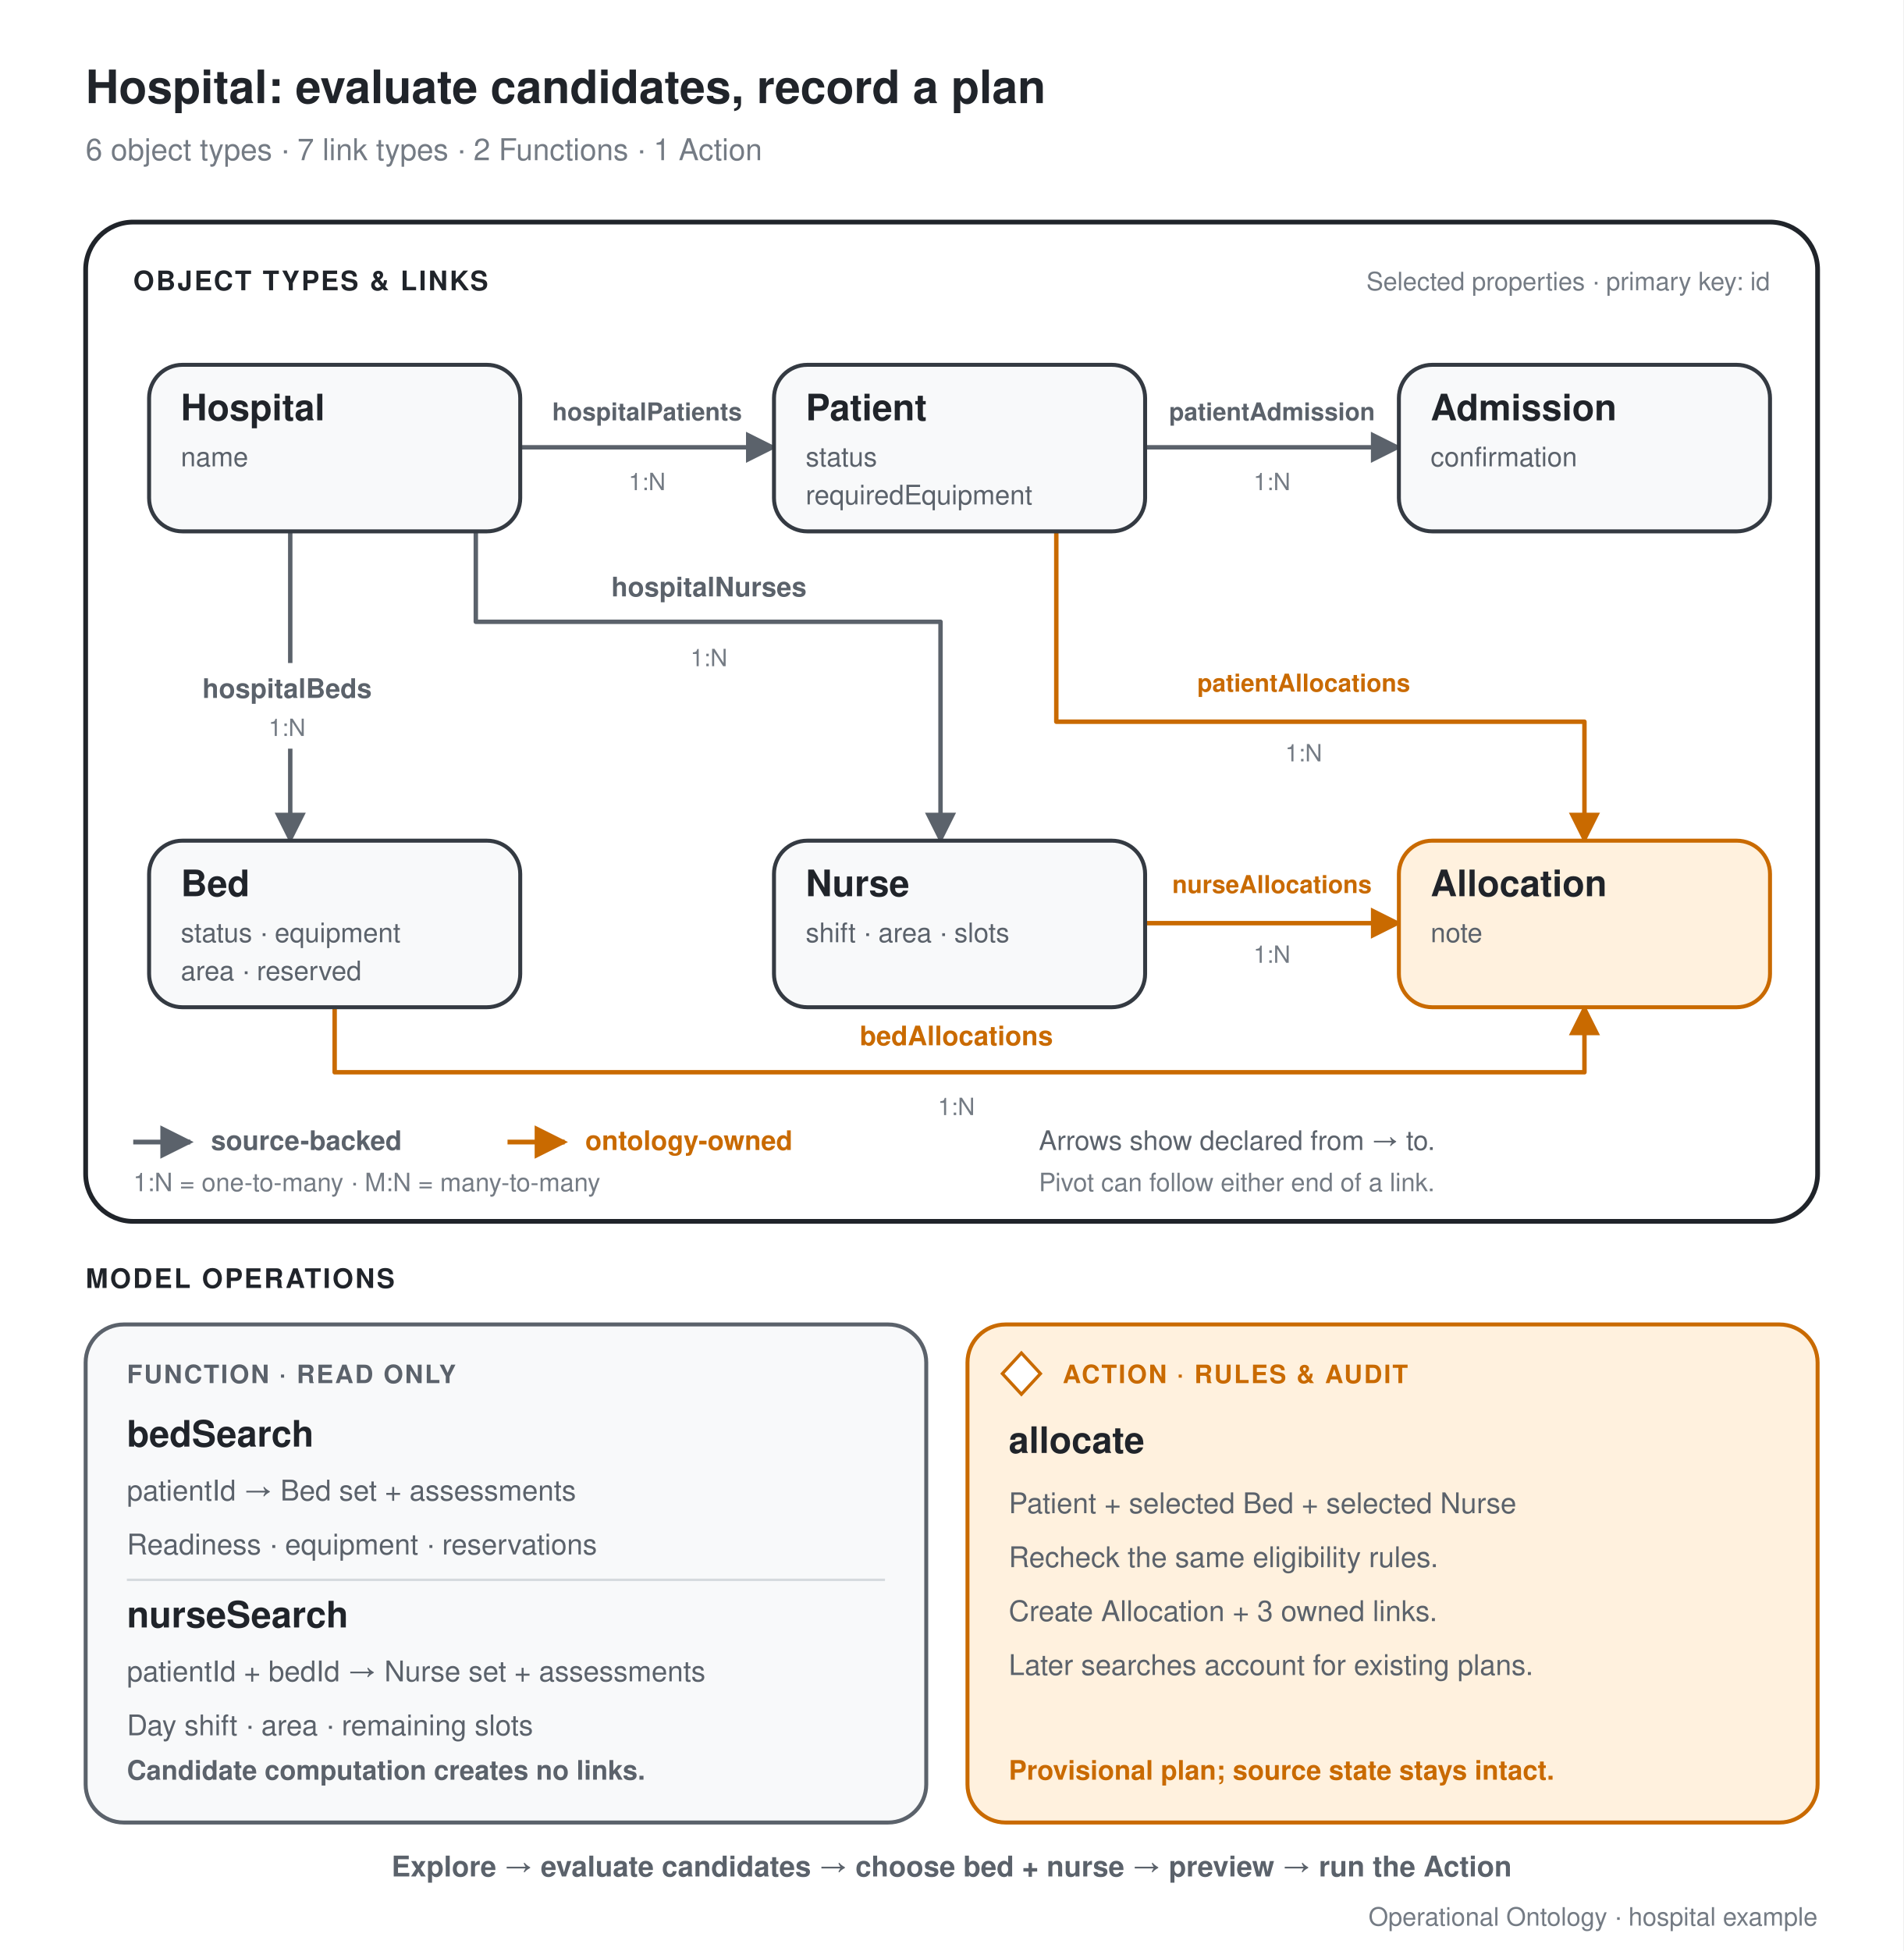
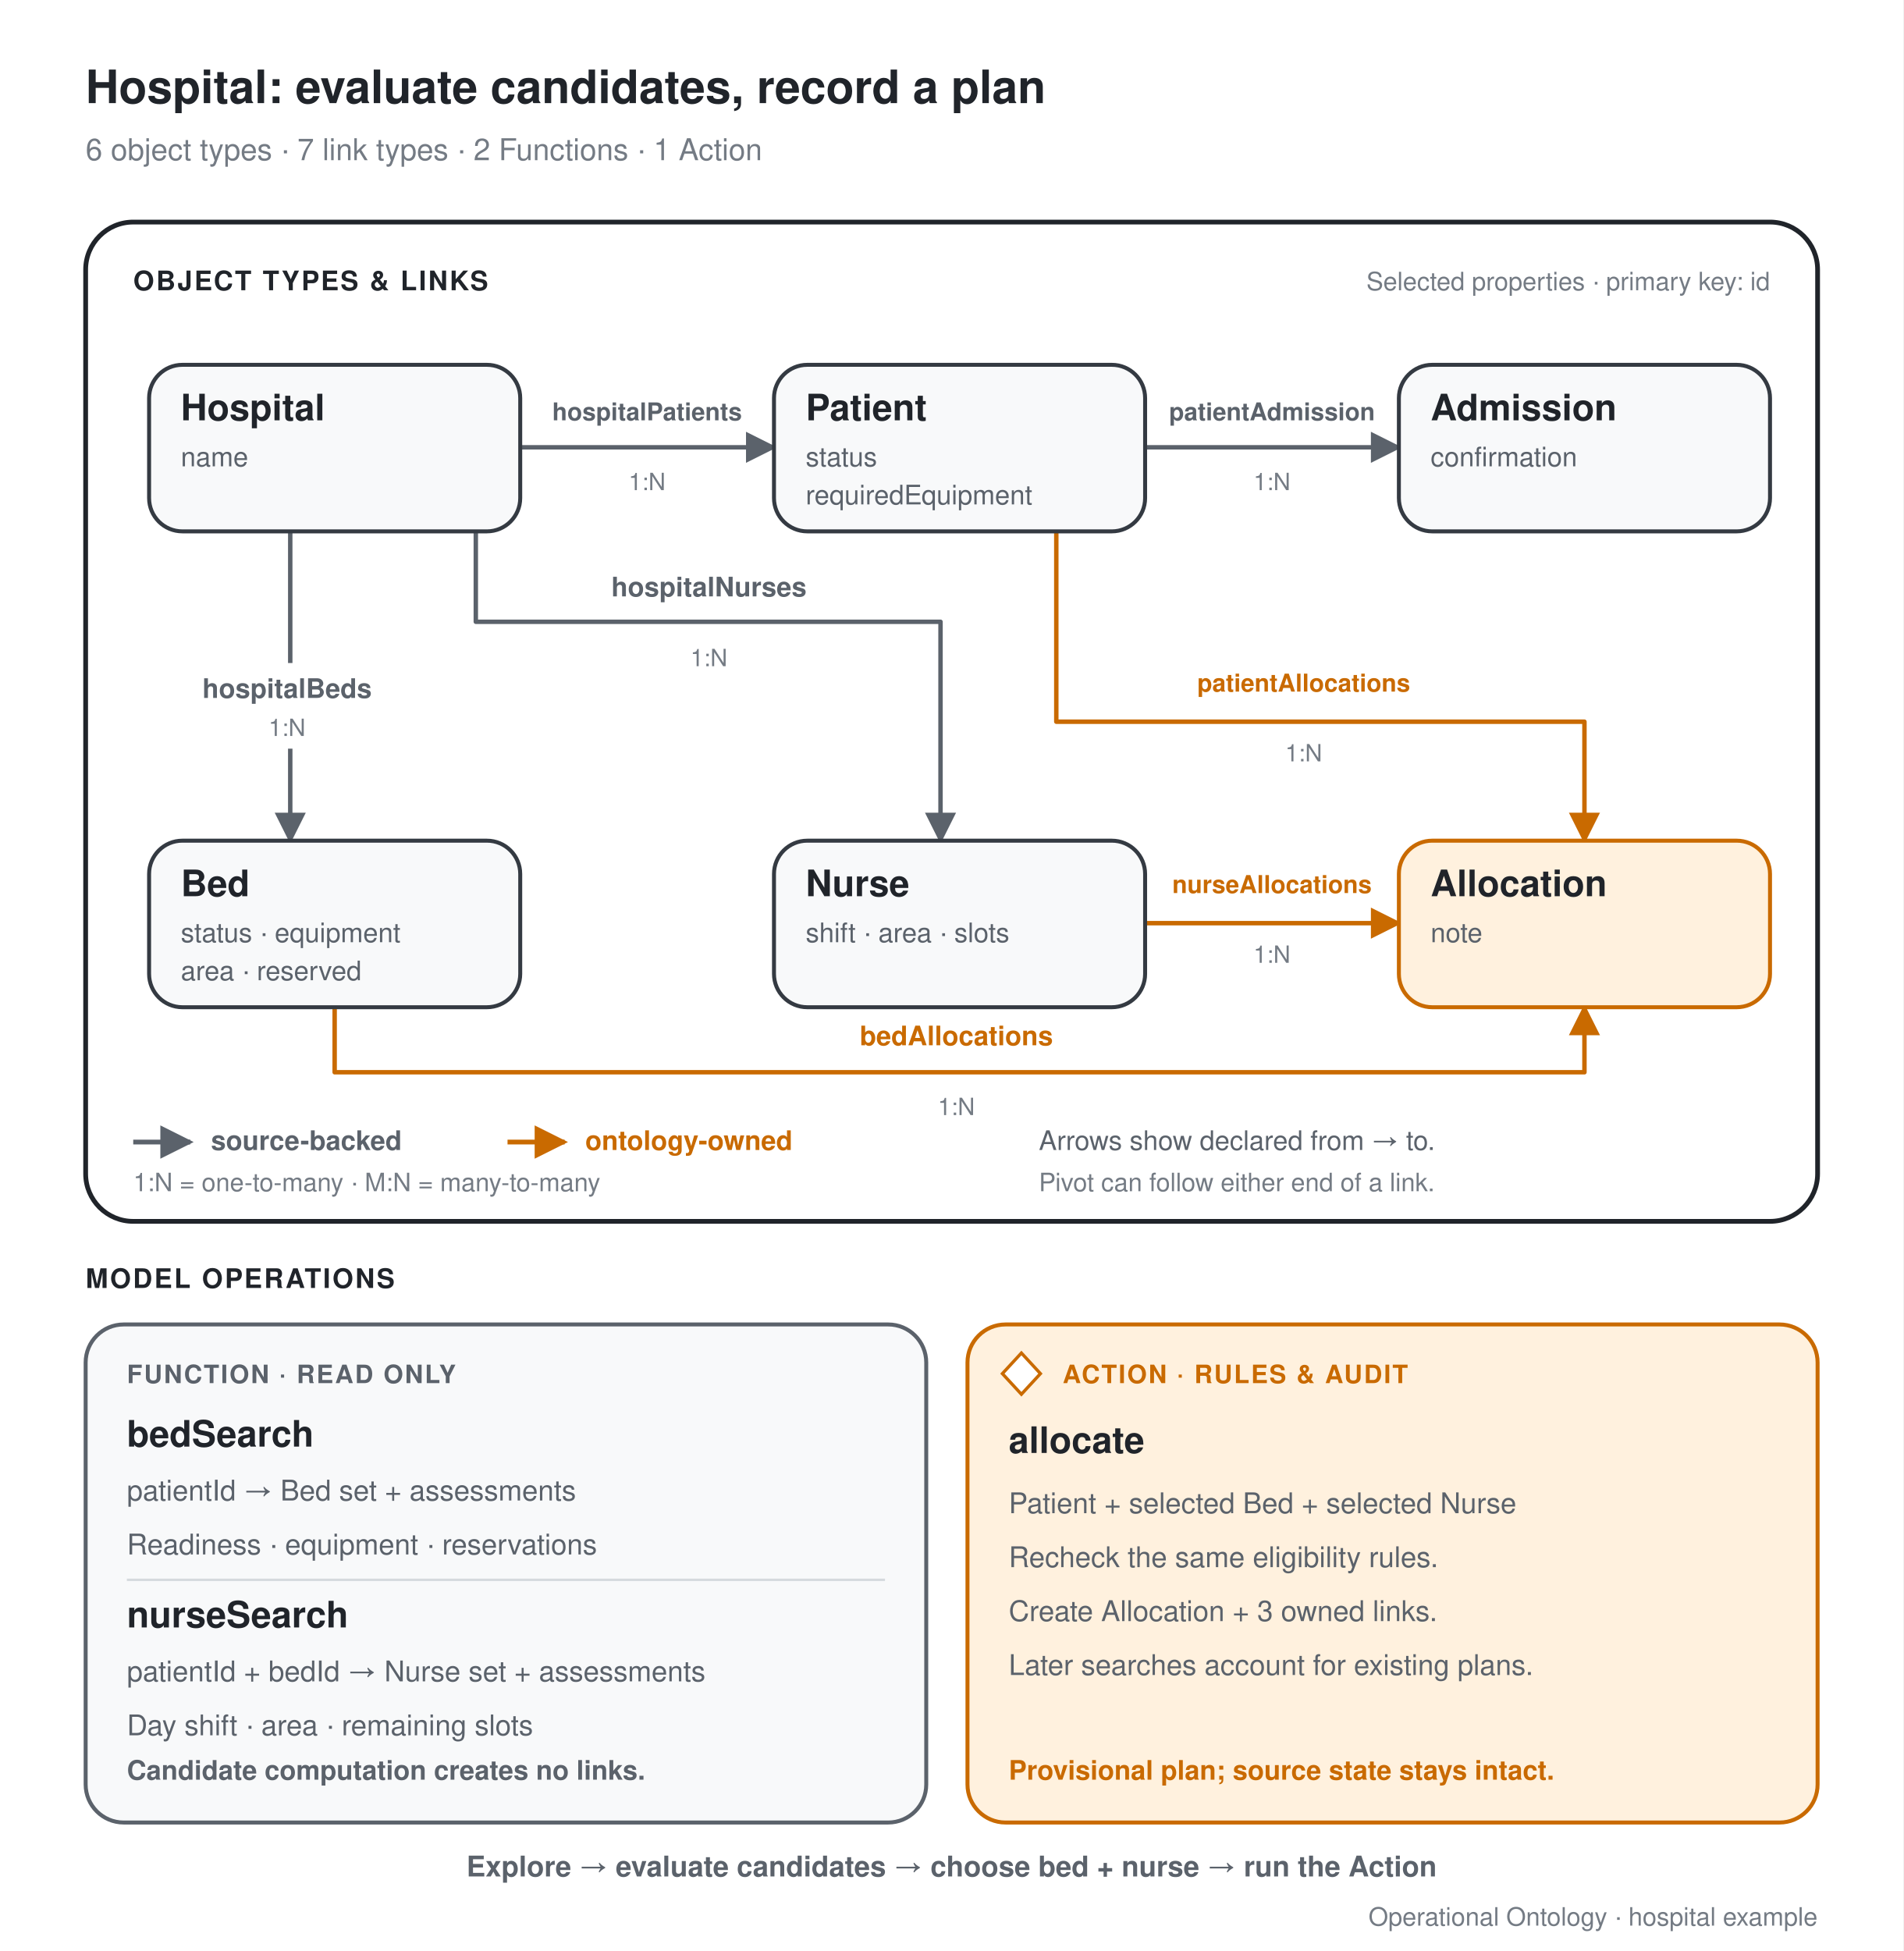
<svg xmlns="http://www.w3.org/2000/svg" viewBox="0 0 1200 1230" role="img" aria-labelledby="title desc">
  <defs>
    <style>text { font-family: system-ui, -apple-system, BlinkMacSystemFont, "Segoe UI", Helvetica, Arial, sans-serif; }</style>
    <marker id="arrow-gray" viewBox="0 0 10 10" refX="9" refY="5" markerWidth="7" markerHeight="7" orient="auto-start-reverse">
      <path d="M 0 0 L 10 5 L 0 10 Z" fill="#5B626B" />
    </marker>
    <marker id="arrow-orange" viewBox="0 0 10 10" refX="9" refY="5" markerWidth="7" markerHeight="7" orient="auto-start-reverse">
      <path d="M 0 0 L 10 5 L 0 10 Z" fill="#C96A00" />
    </marker>
  </defs>
  <rect x="0" y="0" width="1200" height="1230" rx="0" fill="#FFFFFF" />
  <text x="54" y="65" text-anchor="start" font-size="29" font-weight="760" fill="#20242A">Hospital: evaluate candidates, record a plan</text>
  <text x="54" y="101" text-anchor="start" font-size="19" font-weight="500" fill="#747B84">6 object types · 7 link types · 2 Functions · 1 Action</text>
  <rect x="54" y="140" width="1092" height="630" rx="30" fill="#FFFFFF" stroke="#20242A" stroke-width="3" />
  <text x="84" y="183" text-anchor="start" font-size="17" font-weight="760" fill="#20242A" letter-spacing="1.2">OBJECT TYPES &amp; LINKS</text>
  <text x="1116" y="183" text-anchor="end" font-size="16" font-weight="500" fill="#747B84">Selected properties · primary key: id</text>
  <g data-link="hospitalPatients" data-from="Hospital" data-to="Patient" data-kind="one-to-many">
    <path d="M 328 282 H 488" fill="none" stroke="#5B626B" stroke-width="2.8" stroke-linecap="round" stroke-linejoin="round" marker-end="url(#arrow-gray)" />
    <text x="408" y="265" text-anchor="middle" font-size="15.5" font-weight="650" fill="#5B626B">hospitalPatients</text>
    <text x="408" y="309" text-anchor="middle" font-size="15" font-weight="500" fill="#747B84">1:N</text>
  </g>
  <g data-link="patientAdmission" data-from="Patient" data-to="Admission" data-kind="one-to-many">
    <path d="M 722 282 H 882" fill="none" stroke="#5B626B" stroke-width="2.8" stroke-linecap="round" stroke-linejoin="round" marker-end="url(#arrow-gray)" />
    <text x="802" y="265" text-anchor="middle" font-size="15.5" font-weight="650" fill="#5B626B">patientAdmission</text>
    <text x="802" y="309" text-anchor="middle" font-size="15" font-weight="500" fill="#747B84">1:N</text>
  </g>
  <g data-link="hospitalBeds" data-from="Hospital" data-to="Bed" data-kind="one-to-many">
    <path d="M 183 335 V 530" fill="none" stroke="#5B626B" stroke-width="2.8" stroke-linecap="round" stroke-linejoin="round" marker-end="url(#arrow-gray)" />
    <rect x="100.0" y="418" width="162" height="54" rx="6" fill="#FFFFFF" />
    <text x="181" y="440" text-anchor="middle" font-size="17" font-weight="650" fill="#5B626B">hospitalBeds</text>
    <text x="181" y="464" text-anchor="middle" font-size="15" font-weight="500" fill="#747B84">1:N</text>
  </g>
  <g data-link="hospitalNurses" data-from="Hospital" data-to="Nurse" data-kind="one-to-many">
    <path d="M 300 335 V 392 H 593 V 530" fill="none" stroke="#5B626B" stroke-width="2.8" stroke-linecap="round" stroke-linejoin="round" marker-end="url(#arrow-gray)" />
    <text x="447" y="376" text-anchor="middle" font-size="17" font-weight="650" fill="#5B626B">hospitalNurses</text>
    <text x="447" y="420" text-anchor="middle" font-size="15" font-weight="500" fill="#747B84">1:N</text>
  </g>
  <g data-link="patientAllocations" data-from="Patient" data-to="Allocation" data-kind="one-to-many">
    <path d="M 666 335 V 455 H 999 V 530" fill="none" stroke="#C96A00" stroke-width="2.8" stroke-linecap="round" stroke-linejoin="round" marker-end="url(#arrow-orange)" />
    <text x="822" y="436" text-anchor="middle" font-size="15.5" font-weight="650" fill="#C96A00">patientAllocations</text>
    <text x="822" y="480" text-anchor="middle" font-size="15" font-weight="500" fill="#747B84">1:N</text>
  </g>
  <g data-link="bedAllocations" data-from="Bed" data-to="Allocation" data-kind="one-to-many">
    <path d="M 211 635 V 676 H 999 V 635" fill="none" stroke="#C96A00" stroke-width="2.8" stroke-linecap="round" stroke-linejoin="round" marker-end="url(#arrow-orange)" />
    <text x="603" y="659" text-anchor="middle" font-size="17" font-weight="650" fill="#C96A00">bedAllocations</text>
    <text x="603" y="703" text-anchor="middle" font-size="15" font-weight="500" fill="#747B84">1:N</text>
  </g>
  <g data-link="nurseAllocations" data-from="Nurse" data-to="Allocation" data-kind="one-to-many">
    <path d="M 722 582 H 882" fill="none" stroke="#C96A00" stroke-width="2.8" stroke-linecap="round" stroke-linejoin="round" marker-end="url(#arrow-orange)" />
    <text x="802" y="563" text-anchor="middle" font-size="15.5" font-weight="650" fill="#C96A00">nurseAllocations</text>
    <text x="802" y="607" text-anchor="middle" font-size="15" font-weight="500" fill="#747B84">1:N</text>
  </g>
  <g data-object="Hospital" data-properties="name">
    <rect x="94" y="230" width="234" height="105" rx="21" fill="#F8F9FA" stroke="#343A42" stroke-width="2.5" />
    <text x="114" y="265" text-anchor="start" font-size="23" font-weight="730" fill="#20242A">Hospital</text>
    <text x="114" y="294" text-anchor="start" font-size="17" font-weight="500" fill="#5B626B">name</text>
  </g>
  <g data-object="Patient" data-properties="status requiredEquipment">
    <rect x="488" y="230" width="234" height="105" rx="21" fill="#F8F9FA" stroke="#343A42" stroke-width="2.5" />
    <text x="508" y="265" text-anchor="start" font-size="23" font-weight="730" fill="#20242A">Patient</text>
    <text x="508" y="294" text-anchor="start" font-size="17" font-weight="500" fill="#5B626B">status</text>
    <text x="508" y="318" text-anchor="start" font-size="17" font-weight="500" fill="#5B626B">requiredEquipment</text>
  </g>
  <g data-object="Admission" data-properties="confirmation">
    <rect x="882" y="230" width="234" height="105" rx="21" fill="#F8F9FA" stroke="#343A42" stroke-width="2.5" />
    <text x="902" y="265" text-anchor="start" font-size="23" font-weight="730" fill="#20242A">Admission</text>
    <text x="902" y="294" text-anchor="start" font-size="17" font-weight="500" fill="#5B626B">confirmation</text>
  </g>
  <g data-object="Bed" data-properties="status equipment area reserved">
    <rect x="94" y="530" width="234" height="105" rx="21" fill="#F8F9FA" stroke="#343A42" stroke-width="2.5" />
    <text x="114" y="565" text-anchor="start" font-size="23" font-weight="730" fill="#20242A">Bed</text>
    <text x="114" y="594" text-anchor="start" font-size="17" font-weight="500" fill="#5B626B">status · equipment</text>
    <text x="114" y="618" text-anchor="start" font-size="17" font-weight="500" fill="#5B626B">area · reserved</text>
  </g>
  <g data-object="Nurse" data-properties="shift area slots">
    <rect x="488" y="530" width="234" height="105" rx="21" fill="#F8F9FA" stroke="#343A42" stroke-width="2.5" />
    <text x="508" y="565" text-anchor="start" font-size="23" font-weight="730" fill="#20242A">Nurse</text>
    <text x="508" y="594" text-anchor="start" font-size="17" font-weight="500" fill="#5B626B">shift · area · slots</text>
  </g>
  <g data-object="Allocation" data-properties="note">
    <rect x="882" y="530" width="234" height="105" rx="21" fill="#FFF1DE" stroke="#C96A00" stroke-width="2.5" />
    <text x="902" y="565" text-anchor="start" font-size="23" font-weight="730" fill="#20242A">Allocation</text>
    <text x="902" y="594" text-anchor="start" font-size="17" font-weight="500" fill="#5B626B">note</text>
  </g>
  <path d="M 84 720 H 120" stroke="#5B626B" stroke-width="3" marker-end="url(#arrow-gray)" />
  <text x="133" y="725" text-anchor="start" font-size="17" font-weight="600" fill="#5B626B">source-backed</text>
  <path d="M 320 720 H 356" stroke="#C96A00" stroke-width="3" marker-end="url(#arrow-orange)" />
  <text x="369" y="725" text-anchor="start" font-size="17" font-weight="600" fill="#C96A00">ontology-owned</text>
  <text x="655" y="725" text-anchor="start" font-size="17" font-weight="500" fill="#5B626B">Arrows show declared from → to.</text>
  <text x="84" y="751" text-anchor="start" font-size="16" font-weight="500" fill="#747B84">1:N = one-to-many · M:N = many-to-many</text>
  <text x="655" y="751" text-anchor="start" font-size="16" font-weight="500" fill="#747B84">Pivot can follow either end of a link.</text>
  <text x="54" y="812" text-anchor="start" font-size="17" font-weight="760" fill="#20242A" letter-spacing="1.2">MODEL OPERATIONS</text>
  <rect x="54" y="835" width="530" height="314" rx="24" fill="#F8F9FA" stroke="#5B626B" stroke-width="2.5" />
  <rect x="610" y="835" width="536" height="314" rx="24" fill="#FFF1DE" stroke="#C96A00" stroke-width="2.5" />
  <text x="80" y="872" text-anchor="start" font-size="16" font-weight="750" fill="#5B626B" letter-spacing="1">FUNCTION · READ ONLY</text>
  <path d="M 644 853 L 656 866 L 644 879 L 632 866 Z" fill="#FFFFFF" stroke="#C96A00" stroke-width="2" />
  <text x="670" y="872" text-anchor="start" font-size="16" font-weight="750" fill="#C96A00" letter-spacing="1">ACTION · RULES &amp; AUDIT</text>
  <g data-function="bedSearch">
    <text x="80" y="912" text-anchor="start" font-size="23" font-weight="730" fill="#20242A">bedSearch</text>
    <text x="80" y="946" text-anchor="start" font-size="18" font-weight="500" fill="#5B626B">patientId → Bed set + assessments</text>
    <text x="80" y="980" text-anchor="start" font-size="18" font-weight="500" fill="#5B626B">Readiness · equipment · reservations</text>
  </g>
  <line x1="80" y1="996" x2="558" y2="996" stroke="#D5D9DD" stroke-width="1.5" />
  <g data-function="nurseSearch">
    <text x="80" y="1026" text-anchor="start" font-size="23" font-weight="730" fill="#20242A">nurseSearch</text>
    <text x="80" y="1060" text-anchor="start" font-size="18" font-weight="500" fill="#5B626B">patientId + bedId → Nurse set + assessments</text>
    <text x="80" y="1094" text-anchor="start" font-size="18" font-weight="500" fill="#5B626B">Day shift · area · remaining slots</text>
  </g>
  <text x="80" y="1122" text-anchor="start" font-size="17" font-weight="550" fill="#5B626B">Candidate computation creates no links.</text>
  <g data-action="allocate">
    <text x="636" y="916" text-anchor="start" font-size="23" font-weight="730" fill="#20242A">allocate</text>
    <text x="636" y="954" text-anchor="start" font-size="18" font-weight="500" fill="#5B626B">Patient + selected Bed + selected Nurse</text>
    <text x="636" y="988" text-anchor="start" font-size="18" font-weight="500" fill="#5B626B">Recheck the same eligibility rules.</text>
    <text x="636" y="1022" text-anchor="start" font-size="18" font-weight="500" fill="#5B626B">Create Allocation + 3 owned links.</text>
    <text x="636" y="1056" text-anchor="start" font-size="18" font-weight="500" fill="#5B626B">Later searches account for existing plans.</text>
    <text x="636" y="1122" text-anchor="start" font-size="17" font-weight="650" fill="#C96A00">Provisional plan; source state stays intact.</text>
  </g>
-   <text x="600" y="1183" text-anchor="middle" font-size="18" font-weight="550" fill="#5B626B">Explore → evaluate candidates → choose bed + nurse → preview → run the Action</text>
+   <text x="600" y="1183" text-anchor="middle" font-size="18" font-weight="550" fill="#5B626B">Explore → evaluate candidates → choose bed + nurse → run the Action</text>
  <text x="1146" y="1214" text-anchor="end" font-size="16" font-weight="500" fill="#747B84">Operational Ontology · hospital example</text>
</svg>
